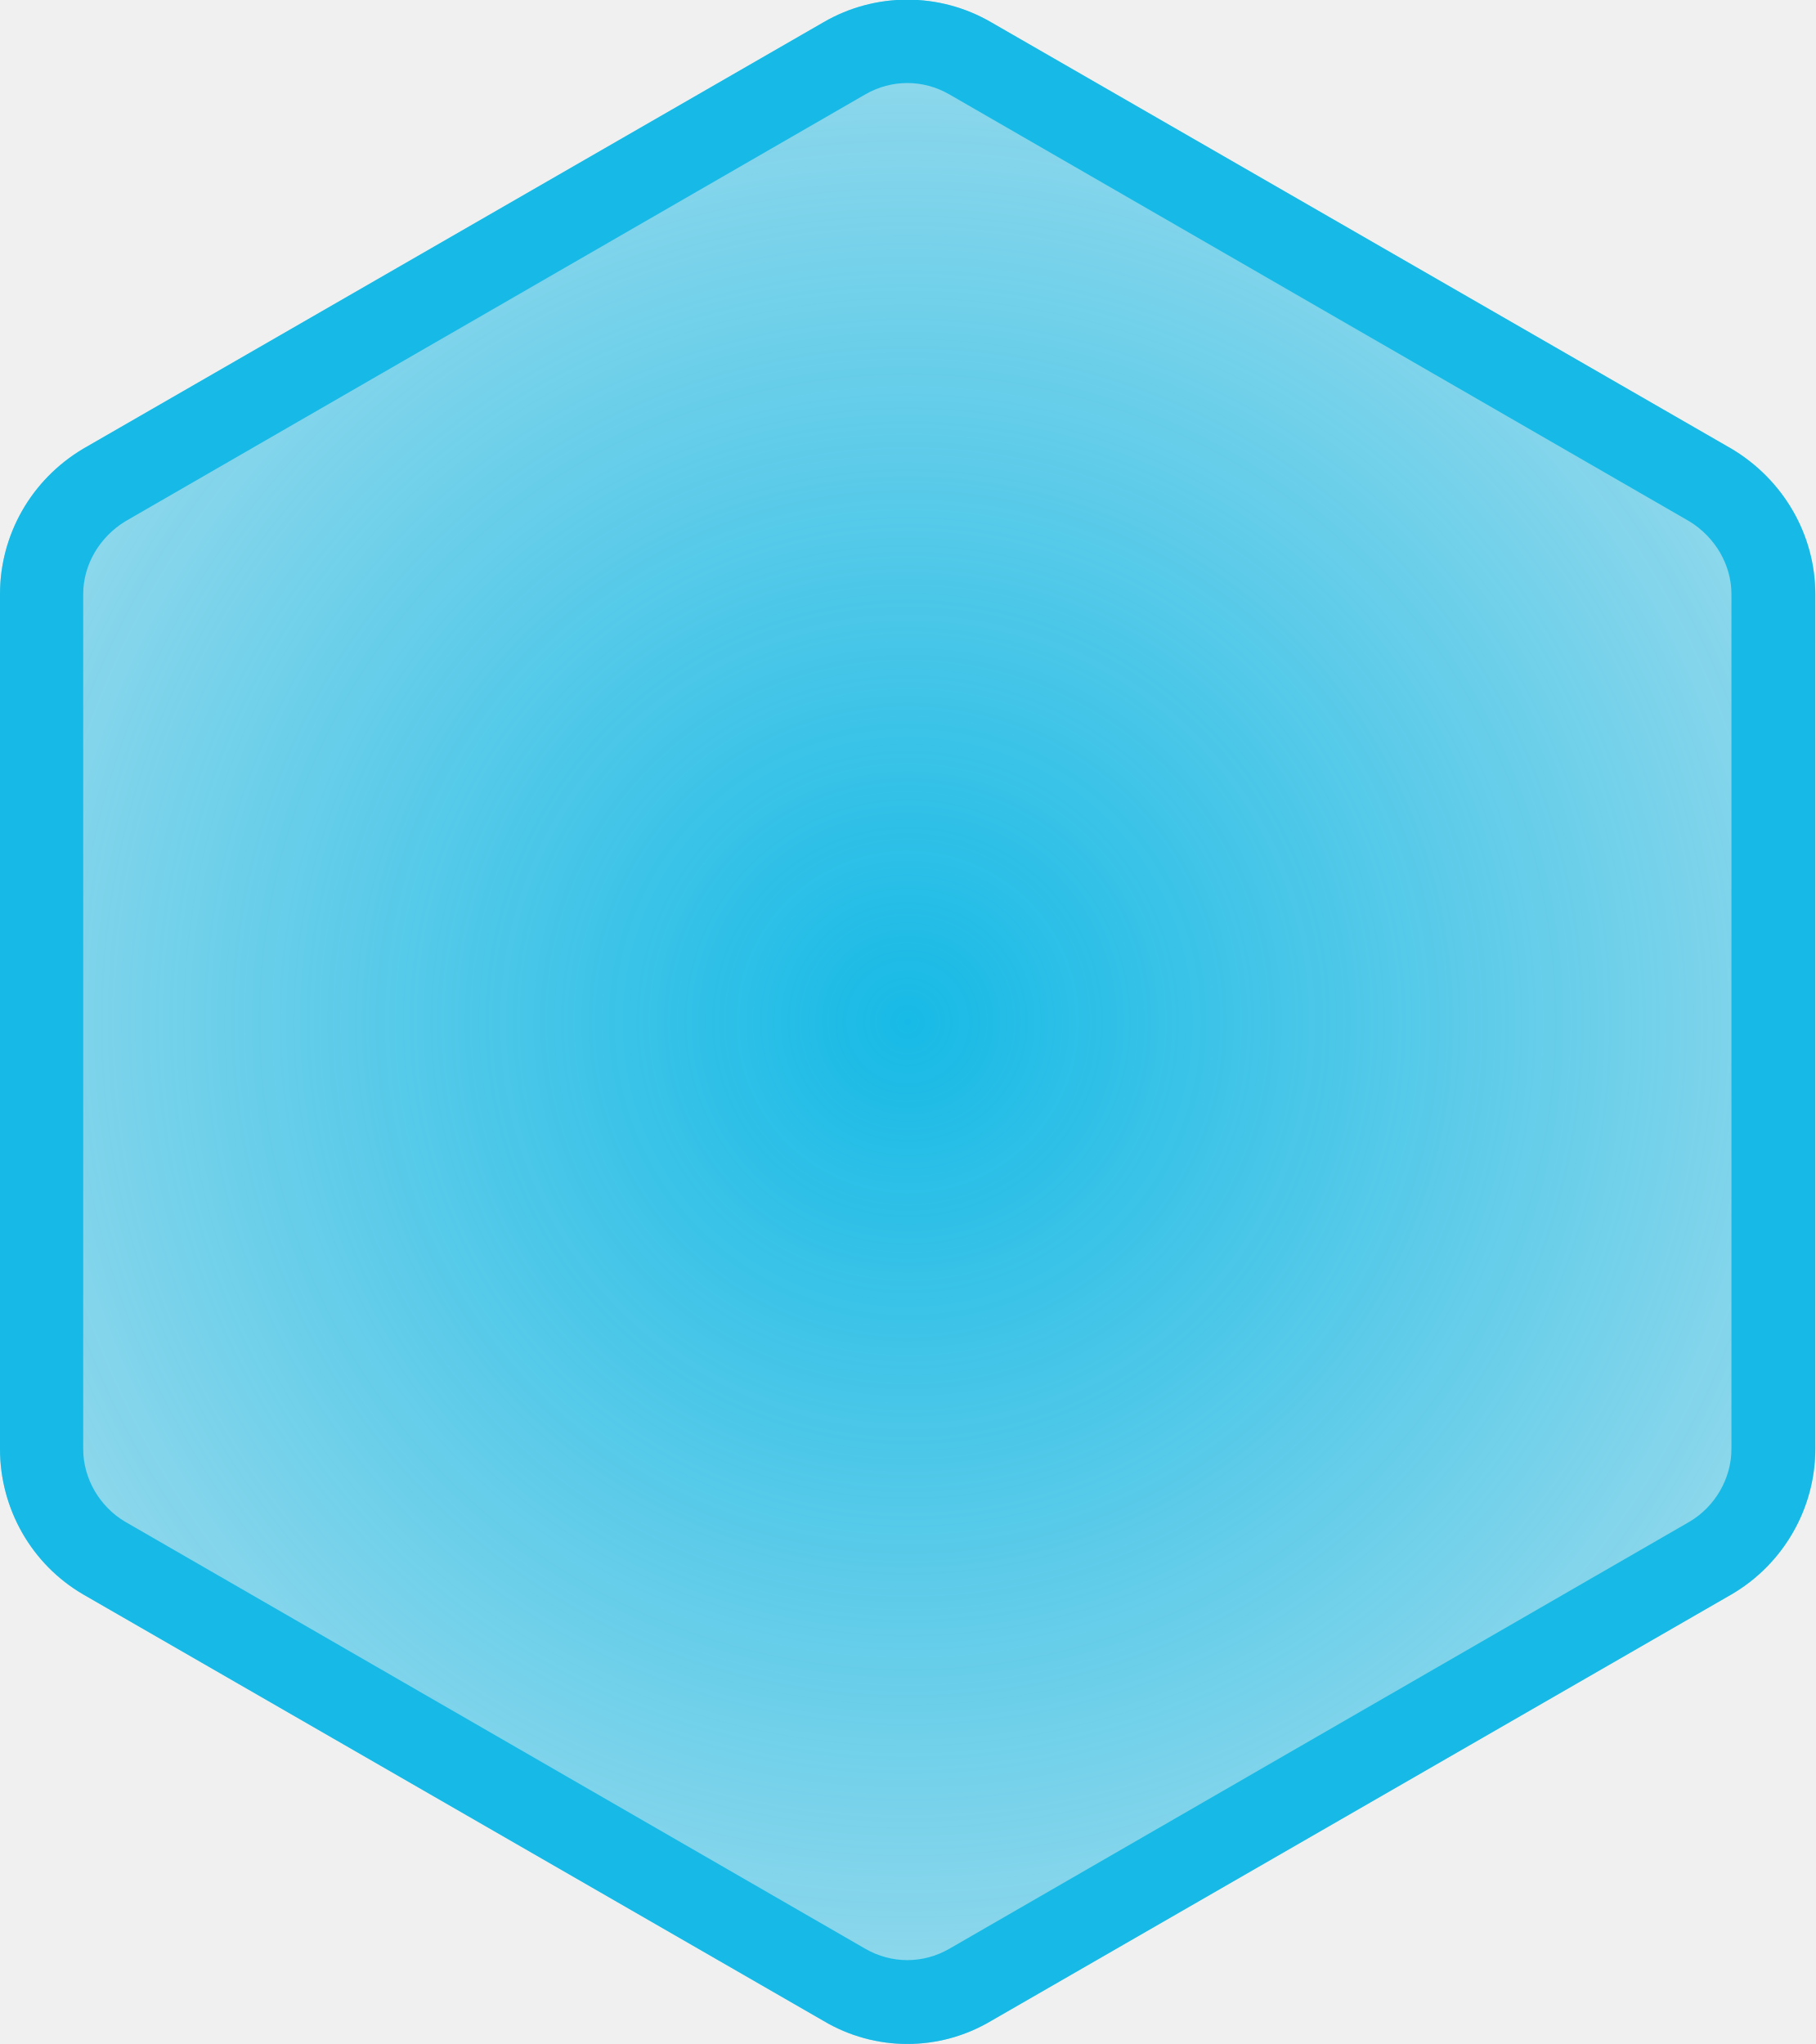
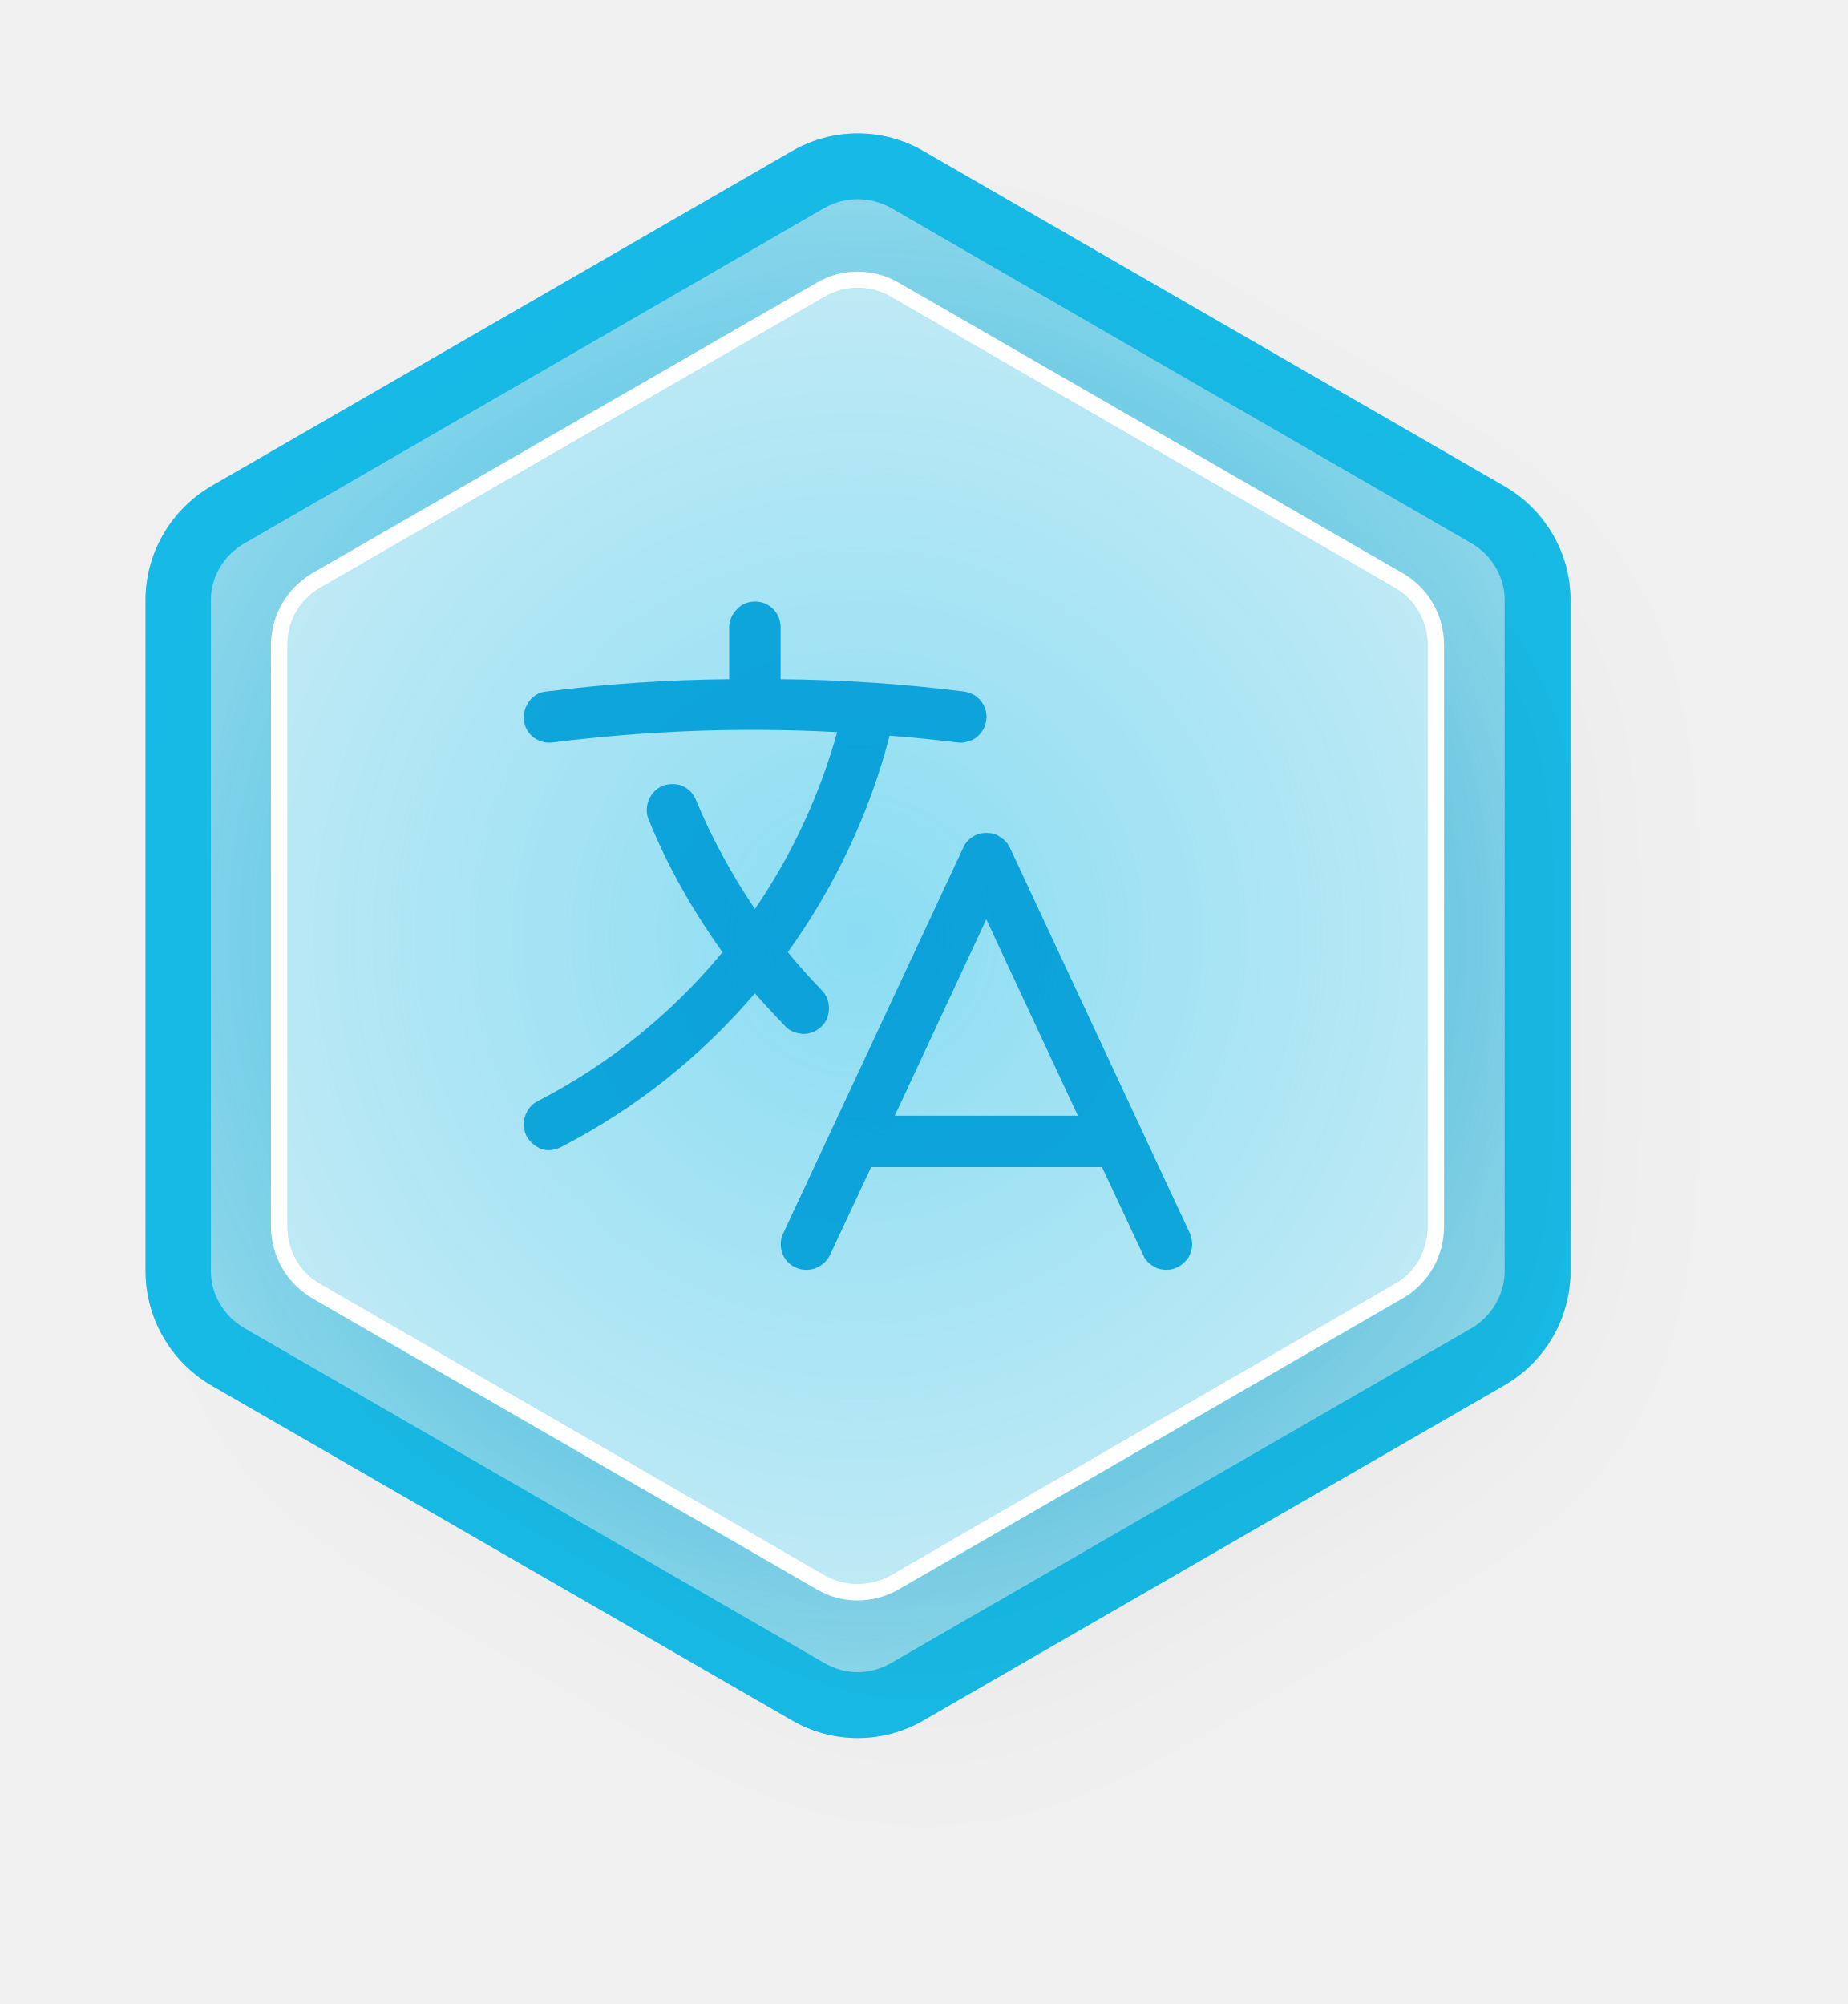
- <svg xmlns="http://www.w3.org/2000/svg" width="27.711" height="31.203" viewBox="0 0 27.711 31.203" fill="none">
+ <svg xmlns="http://www.w3.org/2000/svg" width="35.926" height="38.977" viewBox="0 0 35.926 38.977" fill="none">
  <defs>
-     <radialGradient gradientTransform="translate(13.8553 15.6016) rotate(90) scale(16 15.9999)" cx="0" cy="0" r="1" id="paint_angular_62_35344_0" gradientUnits="userSpaceOnUse">
+     <filter id="filter_82_34822_dd" x="0" y="0" width="35.926" height="38.977" filterUnits="userSpaceOnUse" color-interpolation-filters="sRGB">
+       <feFlood flood-opacity="0" result="BackgroundImageFix" />
+       <feColorMatrix in="SourceAlpha" type="matrix" values="0 0 0 0 0 0 0 0 0 0 0 0 0 0 0 0 0 0 127 0" result="hardAlpha" />
+       <feOffset dx="1.28" dy="1.28" />
+       <feGaussianBlur stdDeviation="2.187" />
+       <feComposite in2="hardAlpha" operator="out" k2="-1" k3="1" />
+       <feColorMatrix type="matrix" values="0 0 0 0 0 0 0 0 0 0 0 0 0 0 0 0 0 0 0.051 0" />
+       <feBlend mode="normal" in2="BackgroundImageFix" result="effect_dropShadow_1" />
+       <feBlend mode="normal" in="SourceGraphic" in2="effect_dropShadow_1" result="shape" />
+     </filter>
+     <clipPath id="clip82_34823">
+       <rect id="Language" rx="-0.16" width="15.68" height="15.68" transform="translate(8.8475 10.36313)" fill="white" fill-opacity="0" />
+     </clipPath>
+     <radialGradient gradientTransform="translate(16.6874 18.2031) rotate(90) scale(16 15.9999)" cx="0" cy="0" r="1" id="paint_angular_82_34821_0" gradientUnits="userSpaceOnUse">
      <stop stop-color="#17BAE6" />
      <stop offset="1" stop-color="#17BAE6" stop-opacity="0.4" />
    </radialGradient>
  </defs>
-   <path id="Polygon 13" d="M12.57 0.34L1.27 6.85C0.48 7.32 0 8.16 0 9.07L0 22.12C0 23.03 0.48 23.88 1.27 24.34L12.57 30.85C13.36 31.32 14.34 31.32 15.13 30.85L26.43 24.34C27.22 23.88 27.71 23.03 27.71 22.12L27.71 9.07C27.71 8.16 27.22 7.32 26.43 6.85L15.13 0.34C14.34 -0.12 13.36 -0.12 12.57 0.34Z" fill="url(#paint_angular_62_35344_0)" fill-opacity="1" fill-rule="evenodd" />
-   <path id="Polygon 13" d="M1.27 6.85C0.48 7.32 0 8.16 0 9.07L0 22.12C0 23.03 0.48 23.88 1.27 24.34L12.57 30.85C13.36 31.32 14.34 31.32 15.13 30.85L26.43 24.34C27.22 23.88 27.71 23.03 27.71 22.12L27.71 9.07C27.71 8.16 27.22 7.32 26.43 6.85L15.13 0.34C14.34 -0.12 13.36 -0.12 12.57 0.34L1.27 6.85ZM1.91 7.96C1.52 8.2 1.27 8.62 1.27 9.07L1.27 22.12C1.27 22.57 1.52 23 1.91 23.23L13.21 29.75C13.61 29.98 14.09 29.98 14.49 29.75L25.79 23.23C26.18 23 26.43 22.57 26.43 22.12L26.43 9.07C26.43 8.62 26.18 8.2 25.79 7.96L14.49 1.44C14.09 1.21 13.61 1.21 13.21 1.44L1.91 7.96Z" fill="#17BAE6" fill-opacity="1" fill-rule="evenodd" />
+   <path id="Polygon 13" d="M15.4 2.94L4.1 9.46C3.32 9.92 2.83 10.76 2.83 11.67L2.83 24.72C2.83 25.64 3.32 26.48 4.1 26.94L15.4 33.46C16.19 33.92 17.17 33.92 17.96 33.46L29.26 26.94C30.05 26.48 30.54 25.64 30.54 24.72L30.54 11.67C30.54 10.76 30.05 9.92 29.26 9.46L17.96 2.94C17.17 2.48 16.19 2.48 15.4 2.94Z" fill="url(#paint_angular_82_34821_0)" fill-opacity="1" fill-rule="evenodd" />
+   <path id="Polygon 13" d="M4.1 9.46C3.32 9.92 2.83 10.76 2.83 11.67L2.83 24.72C2.83 25.64 3.32 26.48 4.1 26.94L15.4 33.46C16.19 33.92 17.17 33.92 17.96 33.46L29.26 26.94C30.05 26.48 30.54 25.64 30.54 24.72L30.54 11.67C30.54 10.76 30.05 9.92 29.26 9.46L17.96 2.94C17.17 2.48 16.19 2.48 15.4 2.94L4.1 9.46ZM4.75 10.57C4.35 10.8 4.1 11.22 4.1 11.67L4.1 24.72C4.1 25.17 4.35 25.6 4.75 25.83L16.04 32.35C16.44 32.58 16.92 32.58 17.32 32.35L28.62 25.83C29.01 25.6 29.26 25.17 29.26 24.72L29.26 11.67C29.26 11.22 29.01 10.8 28.62 10.57L17.32 4.04C16.92 3.82 16.44 3.82 16.04 4.04L4.75 10.57Z" fill="#17BAE6" fill-opacity="1" fill-rule="evenodd" />
+   <g filter="url(#filter_82_34822_dd)">
+     <path id="Polygon 14" d="M16.04 5.77L6.23 11.43C5.83 11.66 5.59 12.08 5.59 12.54L5.59 23.86C5.59 24.32 5.83 24.75 6.23 24.97L16.04 30.64C16.43 30.86 16.92 30.86 17.32 30.64L27.12 24.97C27.52 24.75 27.76 24.32 27.76 23.86L27.76 12.54C27.76 12.08 27.52 11.66 27.12 11.43L17.32 5.77C16.92 5.54 16.43 5.54 16.04 5.77Z" fill="#FFFFFF" fill-opacity="0.5" fill-rule="evenodd" />
+     <path id="Polygon 14" d="M6.23 11.43C5.83 11.66 5.59 12.08 5.59 12.54L5.59 23.86C5.59 24.32 5.83 24.75 6.23 24.97L16.04 30.64C16.43 30.86 16.92 30.86 17.32 30.64L27.12 24.97C27.52 24.75 27.76 24.32 27.76 23.86L27.76 12.54C27.76 12.08 27.52 11.66 27.12 11.43L17.32 5.77C16.92 5.54 16.43 5.54 16.04 5.77L6.23 11.43ZM6.07 11.15C5.58 11.44 5.27 11.97 5.27 12.54L5.27 23.86C5.27 24.43 5.58 24.96 6.07 25.25L15.88 30.91C16.37 31.2 16.98 31.2 17.48 30.91L27.28 25.25C27.78 24.96 28.08 24.43 28.08 23.86L28.08 12.54C28.08 11.97 27.78 11.44 27.28 11.15L17.48 5.5C16.98 5.21 16.37 5.21 15.88 5.5L6.07 11.15Z" fill="#FFFFFF" fill-opacity="1" fill-rule="evenodd" />
+   </g>
+   <g style="mix-blend-mode:multiply">
+     <rect id="Language" rx="-0.16" width="15.68" height="15.68" transform="translate(8.8475 10.36313)" fill="#FFFFFF" fill-opacity="0" />
+     <g clip-path="url(#clip82_34823)">
+       <path id="Vector" d="M14.68 11.7C14.82 11.7 14.94 11.75 15.04 11.85C15.13 11.94 15.18 12.07 15.18 12.2L15.18 13.21C16.37 13.22 17.56 13.3 18.75 13.45C18.81 13.46 18.87 13.48 18.93 13.51C18.99 13.54 19.04 13.59 19.08 13.64C19.12 13.69 19.15 13.75 19.17 13.82C19.18 13.88 19.19 13.94 19.18 14.01C19.17 14.07 19.15 14.14 19.12 14.19C19.08 14.25 19.04 14.3 18.99 14.34C18.94 14.38 18.88 14.41 18.82 14.42C18.75 14.45 18.69 14.45 18.62 14.44C18.18 14.39 17.74 14.34 17.3 14.31C16.91 15.82 16.23 17.25 15.32 18.52C15.53 18.78 15.75 19.02 15.98 19.26C16.07 19.35 16.12 19.48 16.12 19.61C16.12 19.75 16.07 19.87 15.98 19.96C15.88 20.06 15.75 20.11 15.62 20.11C15.49 20.1 15.36 20.06 15.27 19.96C15.07 19.75 14.87 19.54 14.68 19.32C13.63 20.55 12.35 21.57 10.91 22.31C10.8 22.37 10.66 22.39 10.53 22.35C10.41 22.3 10.3 22.21 10.24 22.1C10.18 21.98 10.17 21.84 10.21 21.71C10.25 21.59 10.33 21.48 10.45 21.42C11.83 20.71 13.06 19.72 14.05 18.52C13.47 17.71 12.98 16.85 12.61 15.93C12.56 15.81 12.57 15.67 12.62 15.55C12.67 15.43 12.76 15.34 12.89 15.28C13.01 15.24 13.14 15.24 13.26 15.28C13.39 15.34 13.48 15.43 13.53 15.55C13.84 16.3 14.23 17.01 14.68 17.68C15.4 16.63 15.94 15.46 16.28 14.24C14.43 14.14 12.58 14.21 10.75 14.44C10.61 14.46 10.48 14.42 10.37 14.34C10.27 14.26 10.2 14.14 10.19 14.01C10.17 13.88 10.21 13.75 10.29 13.64C10.37 13.53 10.49 13.46 10.62 13.45C11.8 13.3 12.99 13.22 14.18 13.21L14.18 12.2C14.18 12.07 14.24 11.94 14.33 11.85C14.42 11.75 14.55 11.7 14.68 11.7ZM19.18 16.2C19.28 16.2 19.37 16.22 19.45 16.28C19.53 16.33 19.6 16.4 19.64 16.49L23.14 23.99C23.16 24.05 23.18 24.11 23.18 24.17C23.19 24.25 23.17 24.31 23.15 24.37C23.13 24.43 23.1 24.49 23.05 24.53C23.01 24.58 22.95 24.62 22.89 24.65C22.77 24.71 22.64 24.71 22.51 24.67C22.39 24.62 22.28 24.53 22.23 24.41L21.43 22.7L16.94 22.7L16.14 24.41C16.08 24.53 15.98 24.62 15.85 24.67C15.73 24.71 15.59 24.71 15.47 24.65C15.35 24.6 15.26 24.5 15.21 24.37C15.17 24.25 15.17 24.1 15.23 23.99L18.73 16.49C18.77 16.4 18.83 16.33 18.91 16.28C19 16.22 19.09 16.2 19.18 16.2ZM17.4 21.7L20.96 21.7L19.18 17.88L17.4 21.7Z" fill="#16B9E5" fill-opacity="1" fill-rule="evenodd" />
+     </g>
+   </g>
</svg>
